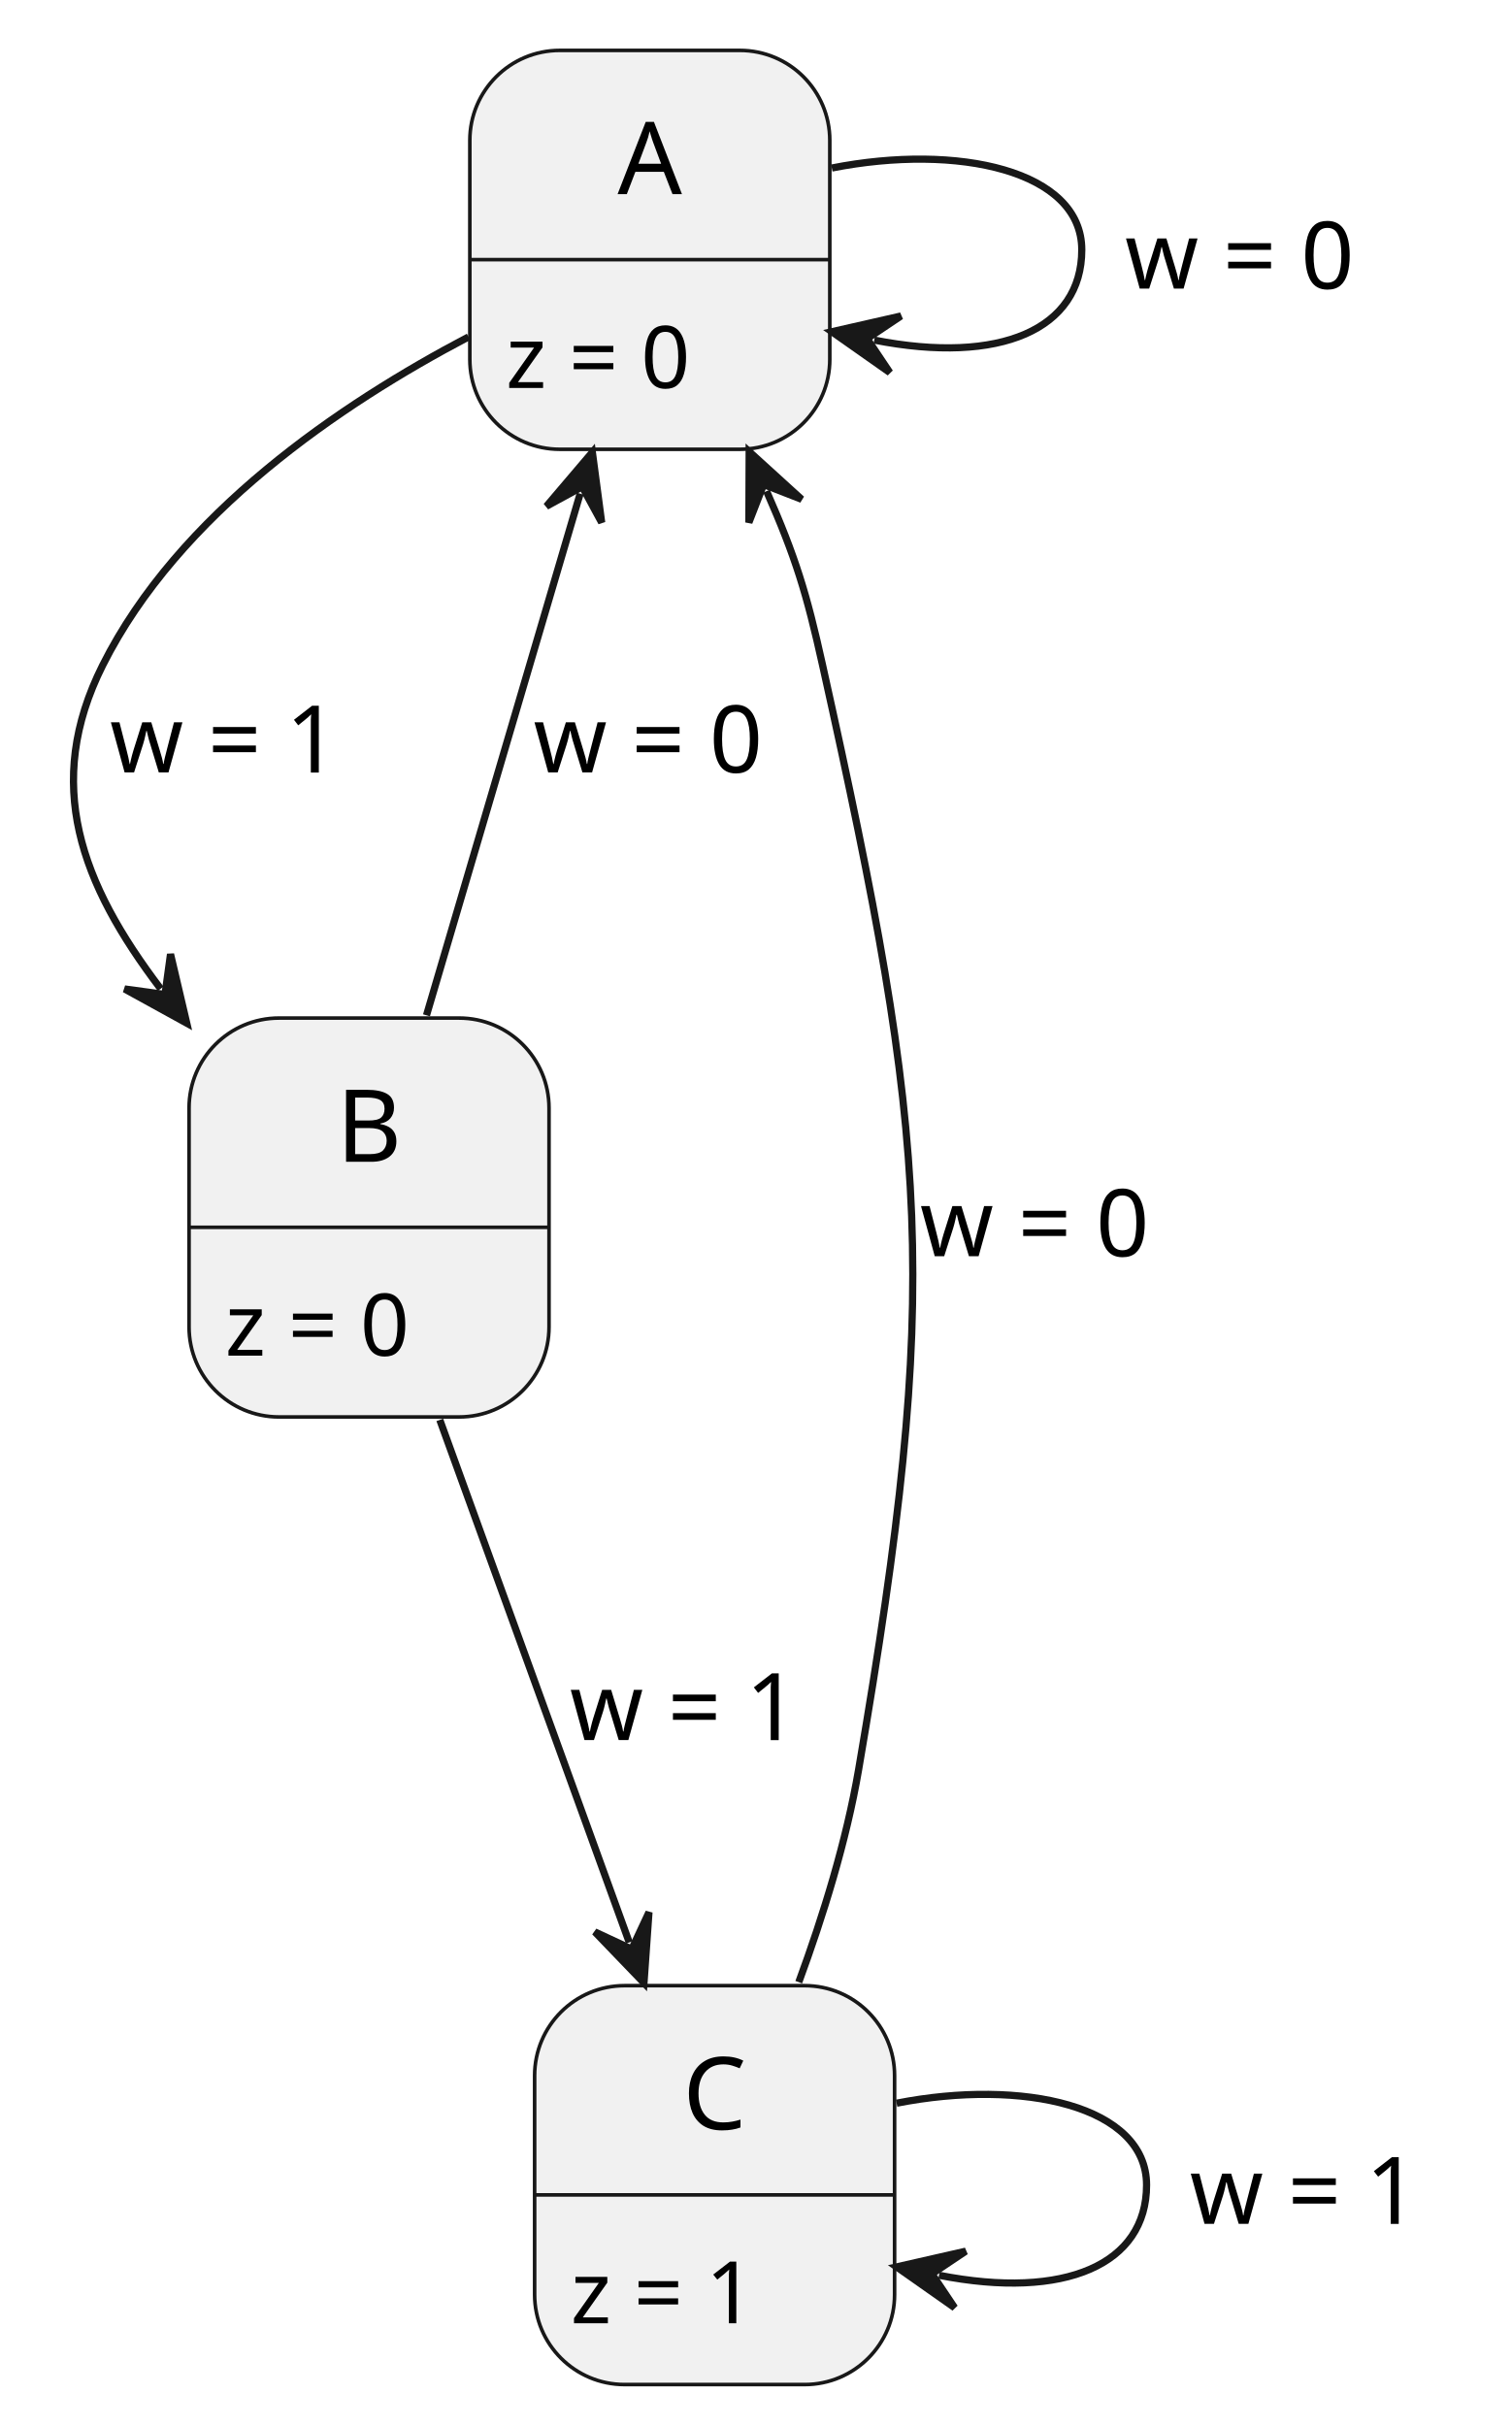
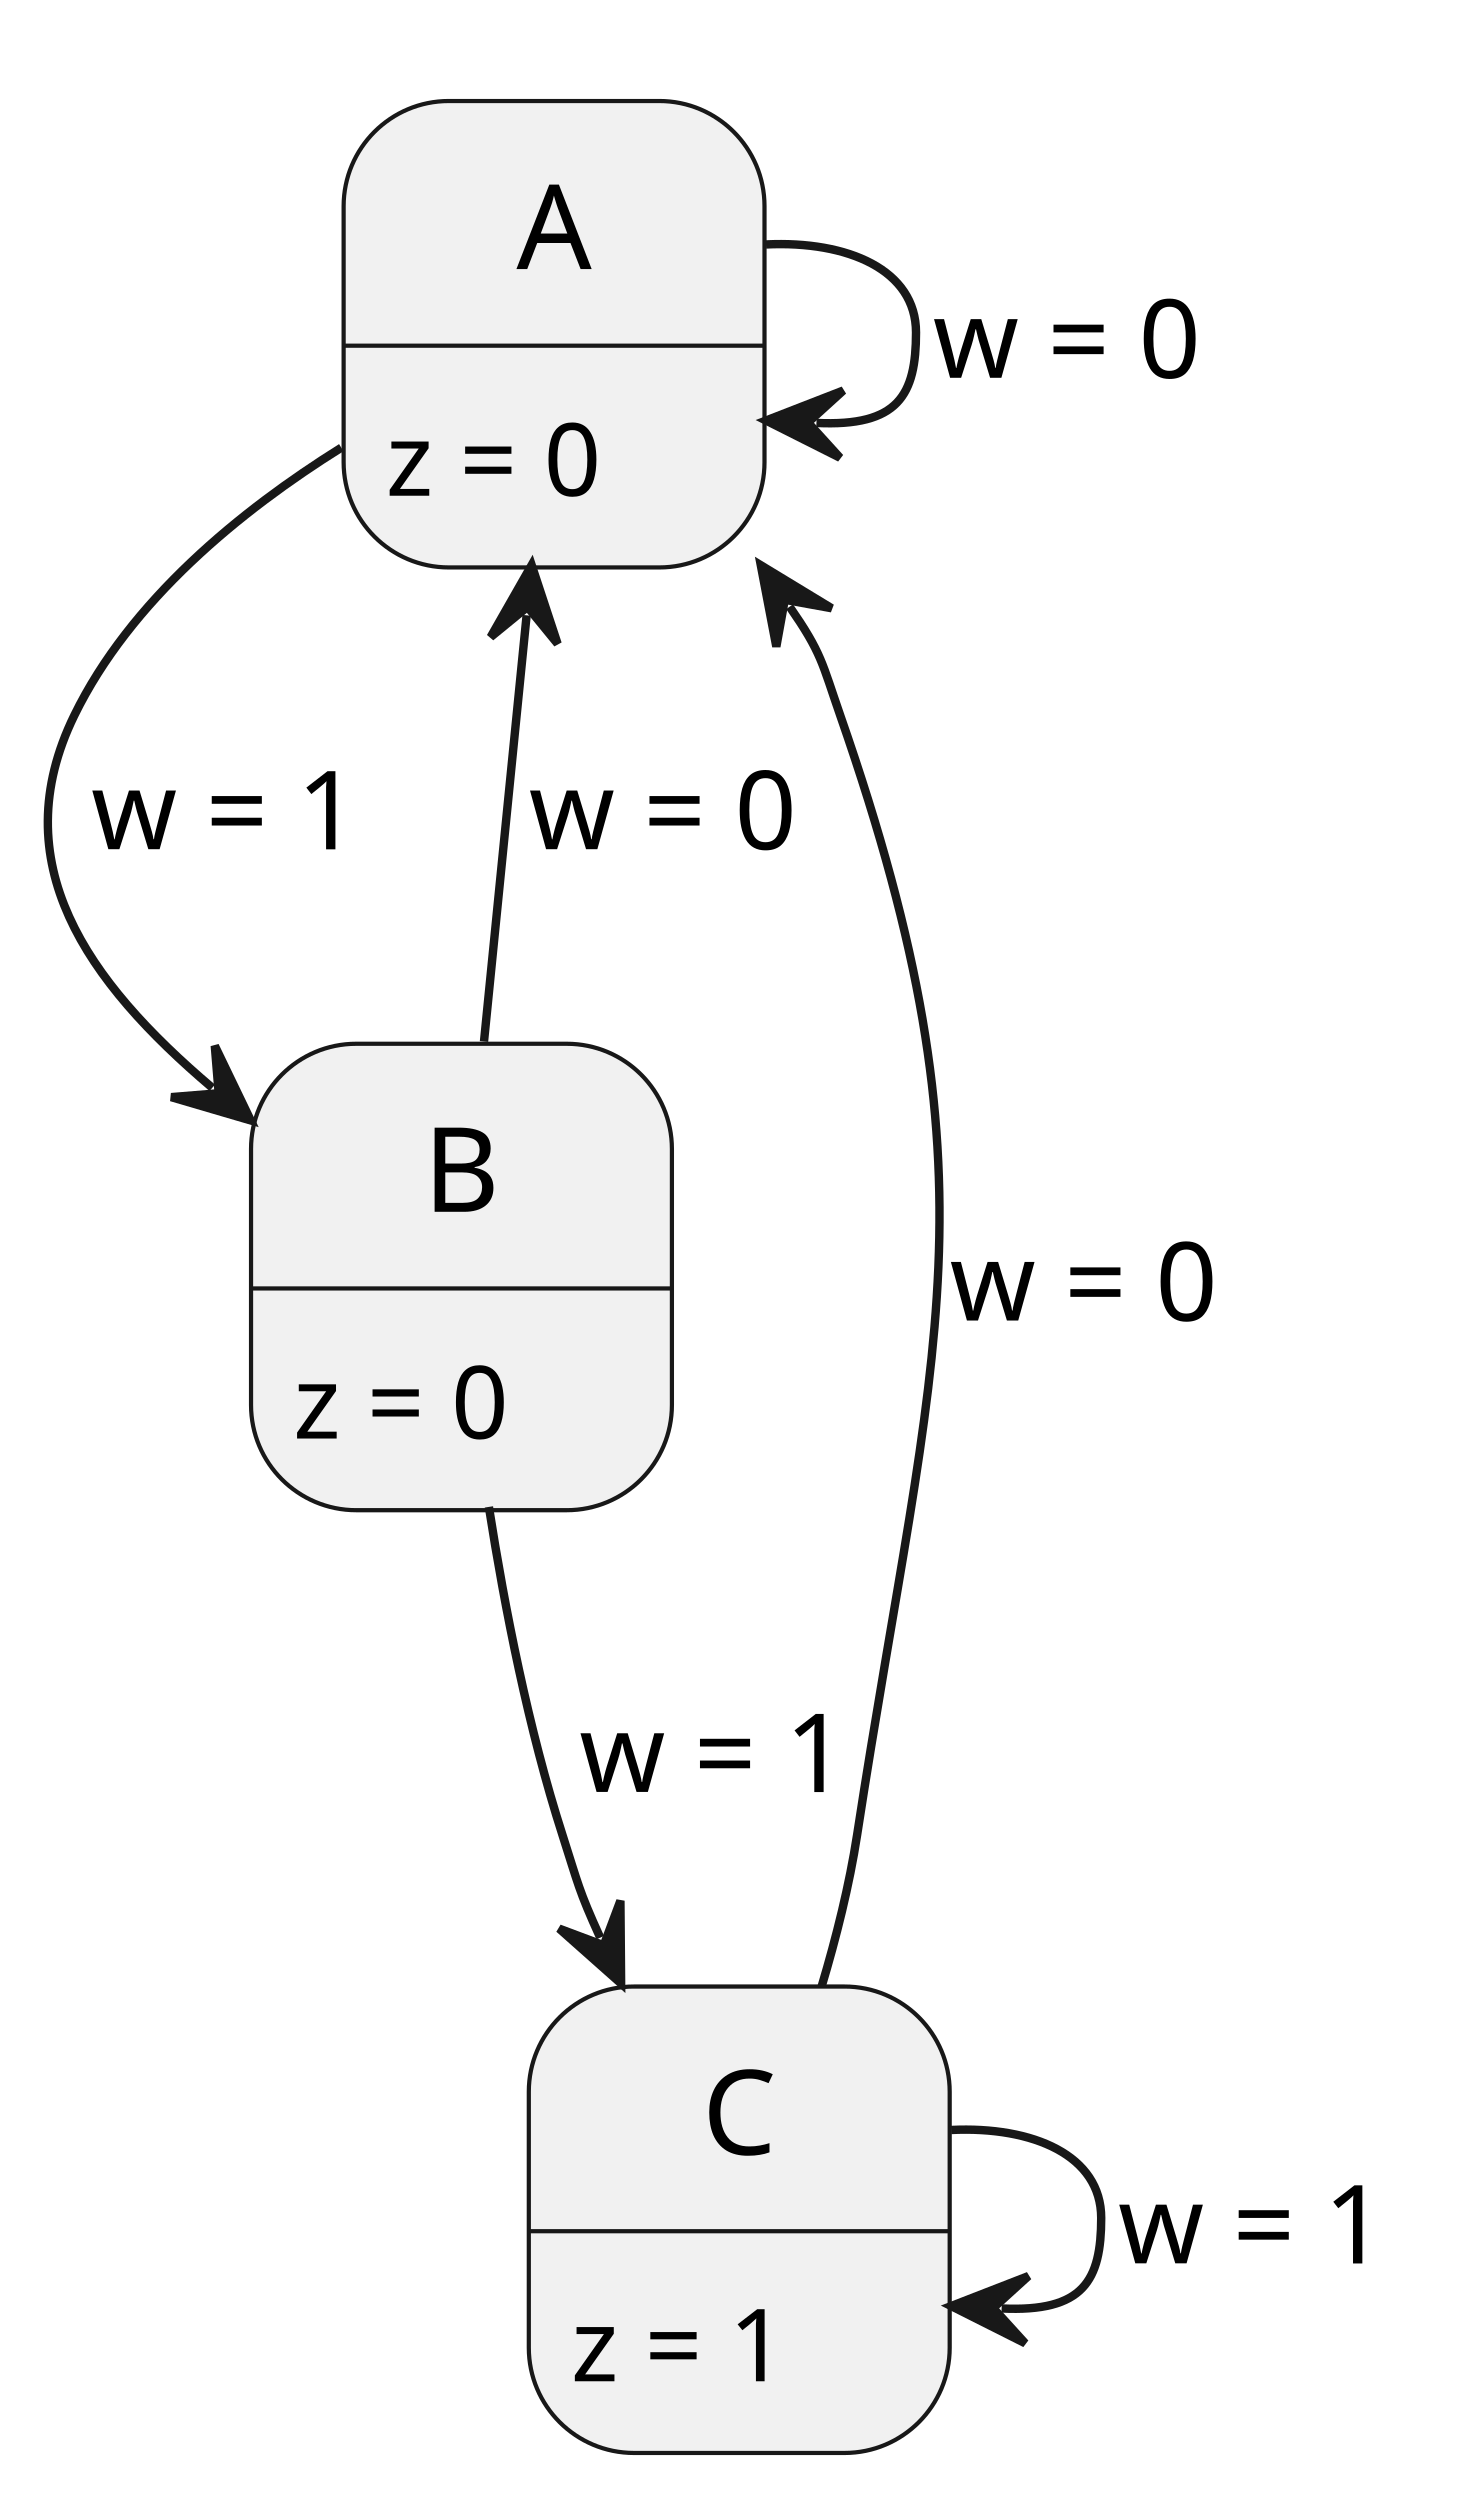
- <svg xmlns="http://www.w3.org/2000/svg" contentStyleType="text/css" data-diagram-type="STATE" height="337px" preserveAspectRatio="none" style="width:210px;height:337px;background:#FFFFFF;" version="1.1" viewBox="0 0 210 337" width="210px" zoomAndPan="magnify">
+ <svg xmlns="http://www.w3.org/2000/svg" contentStyleType="text/css" data-diagram-type="STATE" height="297px" preserveAspectRatio="none" style="width:173px;height:297px;background:#FFFFFF;" version="1.1" viewBox="0 0 173 297" width="173px" zoomAndPan="magnify">
  <defs />
  <g>
    <g id="A">
-       <rect fill="#F1F1F1" height="55.412" rx="12.5" ry="12.5" style="stroke:#181818;stroke-width:0.5;" width="50" x="65.26" y="7" />
-       <line style="stroke:#181818;stroke-width:0.5;" x1="65.26" x2="115.26" y1="36.068" y2="36.068" />
-       <text fill="#000000" font-family="sans-serif" font-size="14" lengthAdjust="spacing" textLength="8.946" x="85.787" y="26.966">A</text>
-       <text fill="#000000" font-family="sans-serif" font-size="12" lengthAdjust="spacing" textLength="25.608" x="70.26" y="53.896">z = 0</text>
+       <rect fill="#F1F1F1" height="55.412" rx="12.5" ry="12.5" style="stroke:#181818;stroke-width:0.5;" width="50" x="40.823" y="12" />
+       <line style="stroke:#181818;stroke-width:0.5;" x1="40.823" x2="90.823" y1="41.068" y2="41.068" />
+       <text fill="#000000" font-family="sans-serif" font-size="14" lengthAdjust="spacing" textLength="8.946" x="61.35" y="31.966">A</text>
+       <text fill="#000000" font-family="sans-serif" font-size="12" lengthAdjust="spacing" textLength="25.608" x="45.823" y="58.896">z = 0</text>
    </g>
    <g id="B">
-       <rect fill="#F1F1F1" height="55.412" rx="12.5" ry="12.5" style="stroke:#181818;stroke-width:0.5;" width="50" x="26.26" y="141.42" />
-       <line style="stroke:#181818;stroke-width:0.5;" x1="26.26" x2="76.26" y1="170.488" y2="170.488" />
-       <text fill="#000000" font-family="sans-serif" font-size="14" lengthAdjust="spacing" textLength="9.1" x="46.71" y="161.386">B</text>
-       <text fill="#000000" font-family="sans-serif" font-size="12" lengthAdjust="spacing" textLength="25.608" x="31.26" y="188.316">z = 0</text>
+       <rect fill="#F1F1F1" height="55.412" rx="12.5" ry="12.5" style="stroke:#181818;stroke-width:0.5;" width="50" x="29.823" y="124" />
+       <line style="stroke:#181818;stroke-width:0.5;" x1="29.823" x2="79.823" y1="153.068" y2="153.068" />
+       <text fill="#000000" font-family="sans-serif" font-size="14" lengthAdjust="spacing" textLength="9.1" x="50.273" y="143.966">B</text>
+       <text fill="#000000" font-family="sans-serif" font-size="12" lengthAdjust="spacing" textLength="25.608" x="34.823" y="170.896">z = 0</text>
    </g>
    <g id="C">
-       <rect fill="#F1F1F1" height="55.412" rx="12.5" ry="12.5" style="stroke:#181818;stroke-width:0.5;" width="50" x="74.26" y="275.83" />
-       <line style="stroke:#181818;stroke-width:0.5;" x1="74.26" x2="124.26" y1="304.898" y2="304.898" />
-       <text fill="#000000" font-family="sans-serif" font-size="14" lengthAdjust="spacing" textLength="8.848" x="94.836" y="295.796">C</text>
-       <text fill="#000000" font-family="sans-serif" font-size="12" lengthAdjust="spacing" textLength="25.608" x="79.26" y="322.726">z = 1</text>
+       <rect fill="#F1F1F1" height="55.412" rx="12.5" ry="12.5" style="stroke:#181818;stroke-width:0.5;" width="50" x="62.823" y="236" />
+       <line style="stroke:#181818;stroke-width:0.5;" x1="62.823" x2="112.823" y1="265.068" y2="265.068" />
+       <text fill="#000000" font-family="sans-serif" font-size="14" lengthAdjust="spacing" textLength="8.848" x="83.399" y="255.966">C</text>
+       <text fill="#000000" font-family="sans-serif" font-size="12" lengthAdjust="spacing" textLength="25.608" x="67.823" y="282.896">z = 1</text>
    </g>
-     <g class="link" data-entity-1="A" data-entity-2="A" data-source-line="1" data-uid="lnk3" id="link_A_A">
-       <path d="M115.54,23.34 C133.04,19.89 150.26,23.68 150.26,34.71 C150.26,45.74 138.927,50.691 121.427,47.24" fill="none" id="A-to-A" style="stroke:#181818;stroke-width:1;" />
-       <polygon fill="#181818" points="115.54,46.08,123.596,51.745,120.446,47.047,125.144,43.896,115.54,46.08" style="stroke:#181818;stroke-width:1;" />
-       <text fill="#000000" font-family="sans-serif" font-size="13" lengthAdjust="spacing" textLength="31.85" x="156.26" y="40.107">w = 0</text>
+     <g class="link" data-entity-1="A" data-entity-2="A" data-uid="lnk3" id="link_A_A">
+       <polygon fill="#181818" points="90.998,49.959,99.797,54.384,95.993,50.197,100.179,46.393,90.998,49.959" style="stroke:#181818;stroke-width:1;" />
+       <path d="M90.998,29.041 C100.732,28.576 108.823,32.062 108.823,39.5 C108.823,46.938 106.725,50.71 96.991,50.245" fill="none" style="stroke:#181818;stroke-width:1;" />
+       <text fill="#000000" font-family="sans-serif" font-size="13" lengthAdjust="spacing" textLength="31.85" x="110.823" y="44.897">w = 0</text>
    </g>
-     <g class="link" data-entity-1="A" data-entity-2="B" data-source-line="2" data-uid="lnk5" id="link_A_B">
-       <path d="M65.08,46.8 C47.3,56.15 24.82,71.37 14.26,92.42 C6,108.89 11.203,122.71 22.313,137.35" fill="none" id="A-to-B" style="stroke:#181818;stroke-width:1;" />
-       <polygon fill="#181818" points="25.94,142.13,23.686,132.543,22.917,138.147,17.313,137.379,25.94,142.13" style="stroke:#181818;stroke-width:1;" />
-       <text fill="#000000" font-family="sans-serif" font-size="13" lengthAdjust="spacing" textLength="31.85" x="15.26" y="107.317">w = 1</text>
+     <g class="link" data-entity-1="A" data-entity-2="B" data-uid="lnk5" id="link_A_B">
+       <polygon fill="#181818" points="29.793,133.111,25.517,124.239,25.98,129.877,20.342,130.339,29.793,133.111" style="stroke:#181818;stroke-width:1;" />
+       <path d="M40.545,53.184 C28.583,60.66 15.484,71.348 8.823,85 C0.291,102.484 10.273,116.552 25.217,129.23" fill="none" style="stroke:#181818;stroke-width:1;" />
+       <text fill="#000000" font-family="sans-serif" font-size="13" lengthAdjust="spacing" textLength="31.85" x="10.823" y="100.897">w = 1</text>
    </g>
-     <g class="link" data-entity-1="B" data-entity-2="A" data-source-line="3" data-uid="lnk6" id="link_B_A">
-       <path d="M59.24,141.04 C65.97,118.2 73.855,91.426 80.585,68.576" fill="none" id="B-to-A" style="stroke:#181818;stroke-width:1;" />
-       <polygon fill="#181818" points="82.28,62.82,75.9,70.323,80.867,67.616,83.574,72.583,82.28,62.82" style="stroke:#181818;stroke-width:1;" />
-       <text fill="#000000" font-family="sans-serif" font-size="13" lengthAdjust="spacing" textLength="31.85" x="74.1" y="107.317">w = 0</text>
+     <g class="link" data-entity-1="B" data-entity-2="A" data-uid="lnk6" id="link_B_A">
+       <polygon fill="#181818" points="63.16,67.128,58.284,75.685,62.662,72.103,66.244,76.481,63.16,67.128" style="stroke:#181818;stroke-width:1;" />
+       <path d="M57.499,123.736 C59.218,106.542 60.846,90.266 62.563,73.098" fill="none" style="stroke:#181818;stroke-width:1;" />
+       <text fill="#000000" font-family="sans-serif" font-size="13" lengthAdjust="spacing" textLength="31.85" x="62.823" y="100.897">w = 0</text>
    </g>
-     <g class="link" data-entity-1="B" data-entity-2="C" data-source-line="4" data-uid="lnk8" id="link_B_C">
-       <path d="M61.09,197.24 C69.38,220.09 79.125,246.979 87.405,269.819" fill="none" id="B-to-C" style="stroke:#181818;stroke-width:1;" />
-       <polygon fill="#181818" points="89.45,275.46,90.143,265.636,87.746,270.759,82.622,268.362,89.45,275.46" style="stroke:#181818;stroke-width:1;" />
-       <text fill="#000000" font-family="sans-serif" font-size="13" lengthAdjust="spacing" textLength="31.85" x="79.14" y="241.727">w = 1</text>
+     <g class="link" data-entity-1="B" data-entity-2="C" data-uid="lnk8" id="link_B_C">
+       <polygon fill="#181818" points="73.789,235.655,73.706,225.807,71.72,231.103,66.423,229.117,73.789,235.655" style="stroke:#181818;stroke-width:1;" />
+       <path d="M58.08,179.02 C59.968,191.092 62.789,205.453 66.823,218 C68.705,223.856 68.707,224.475 71.306,230.193" fill="none" style="stroke:#181818;stroke-width:1;" />
+       <text fill="#000000" font-family="sans-serif" font-size="13" lengthAdjust="spacing" textLength="31.85" x="68.823" y="212.897">w = 1</text>
    </g>
-     <g class="link" data-entity-1="C" data-entity-2="C" data-source-line="5" data-uid="lnk9" id="link_C_C">
-       <path d="M124.54,292.16 C142.04,288.72 159.26,292.51 159.26,303.53 C159.26,314.56 147.927,319.51 130.427,316.06" fill="none" id="C-to-C" style="stroke:#181818;stroke-width:1;" />
-       <polygon fill="#181818" points="124.54,314.9,132.596,320.565,129.446,315.867,134.144,312.716,124.54,314.9" style="stroke:#181818;stroke-width:1;" />
-       <text fill="#000000" font-family="sans-serif" font-size="13" lengthAdjust="spacing" textLength="31.85" x="165.26" y="308.927">w = 1</text>
+     <g class="link" data-entity-1="C" data-entity-2="C" data-uid="lnk9" id="link_C_C">
+       <polygon fill="#181818" points="112.998,273.959,121.797,278.384,117.993,274.197,122.179,270.393,112.998,273.959" style="stroke:#181818;stroke-width:1;" />
+       <path d="M112.998,253.041 C122.732,252.576 130.823,256.062 130.823,263.5 C130.823,270.938 128.725,274.71 118.991,274.245" fill="none" style="stroke:#181818;stroke-width:1;" />
+       <text fill="#000000" font-family="sans-serif" font-size="13" lengthAdjust="spacing" textLength="31.85" x="132.823" y="268.897">w = 1</text>
    </g>
-     <g class="link" data-entity-1="C" data-entity-2="A" data-source-line="6" data-uid="lnk10" id="link_C_A">
-       <path d="M110.95,275.35 C114.34,266.15 117.57,255.71 119.26,245.83 C130.77,178.59 129.07,159.01 114.26,92.42 C112.04,82.4 110.515,77.413 106.475,68.223" fill="none" id="C-to-A" style="stroke:#181818;stroke-width:1;" />
-       <polygon fill="#181818" points="104.06,62.73,104.02,72.579,106.072,67.307,111.344,69.359,104.06,62.73" style="stroke:#181818;stroke-width:1;" />
-       <text fill="#000000" font-family="sans-serif" font-size="13" lengthAdjust="spacing" textLength="31.85" x="127.79" y="174.517">w = 0</text>
+     <g class="link" data-entity-1="C" data-entity-2="A" data-uid="lnk10" id="link_C_A">
+       <polygon fill="#181818" points="90.382,67.147,92.228,76.821,93.233,71.254,98.8,72.259,90.382,67.147" style="stroke:#181818;stroke-width:1;" />
+       <path d="M97.61,235.988 C99.359,230.141 100.913,223.924 101.823,218 C110.797,159.567 119.267,140.829 99.823,85 C97.648,78.757 97.651,77.619 93.804,72.076" fill="none" style="stroke:#181818;stroke-width:1;" />
+       <text fill="#000000" font-family="sans-serif" font-size="13" lengthAdjust="spacing" textLength="31.85" x="112.823" y="156.897">w = 0</text>
    </g>
  </g>
</svg>
